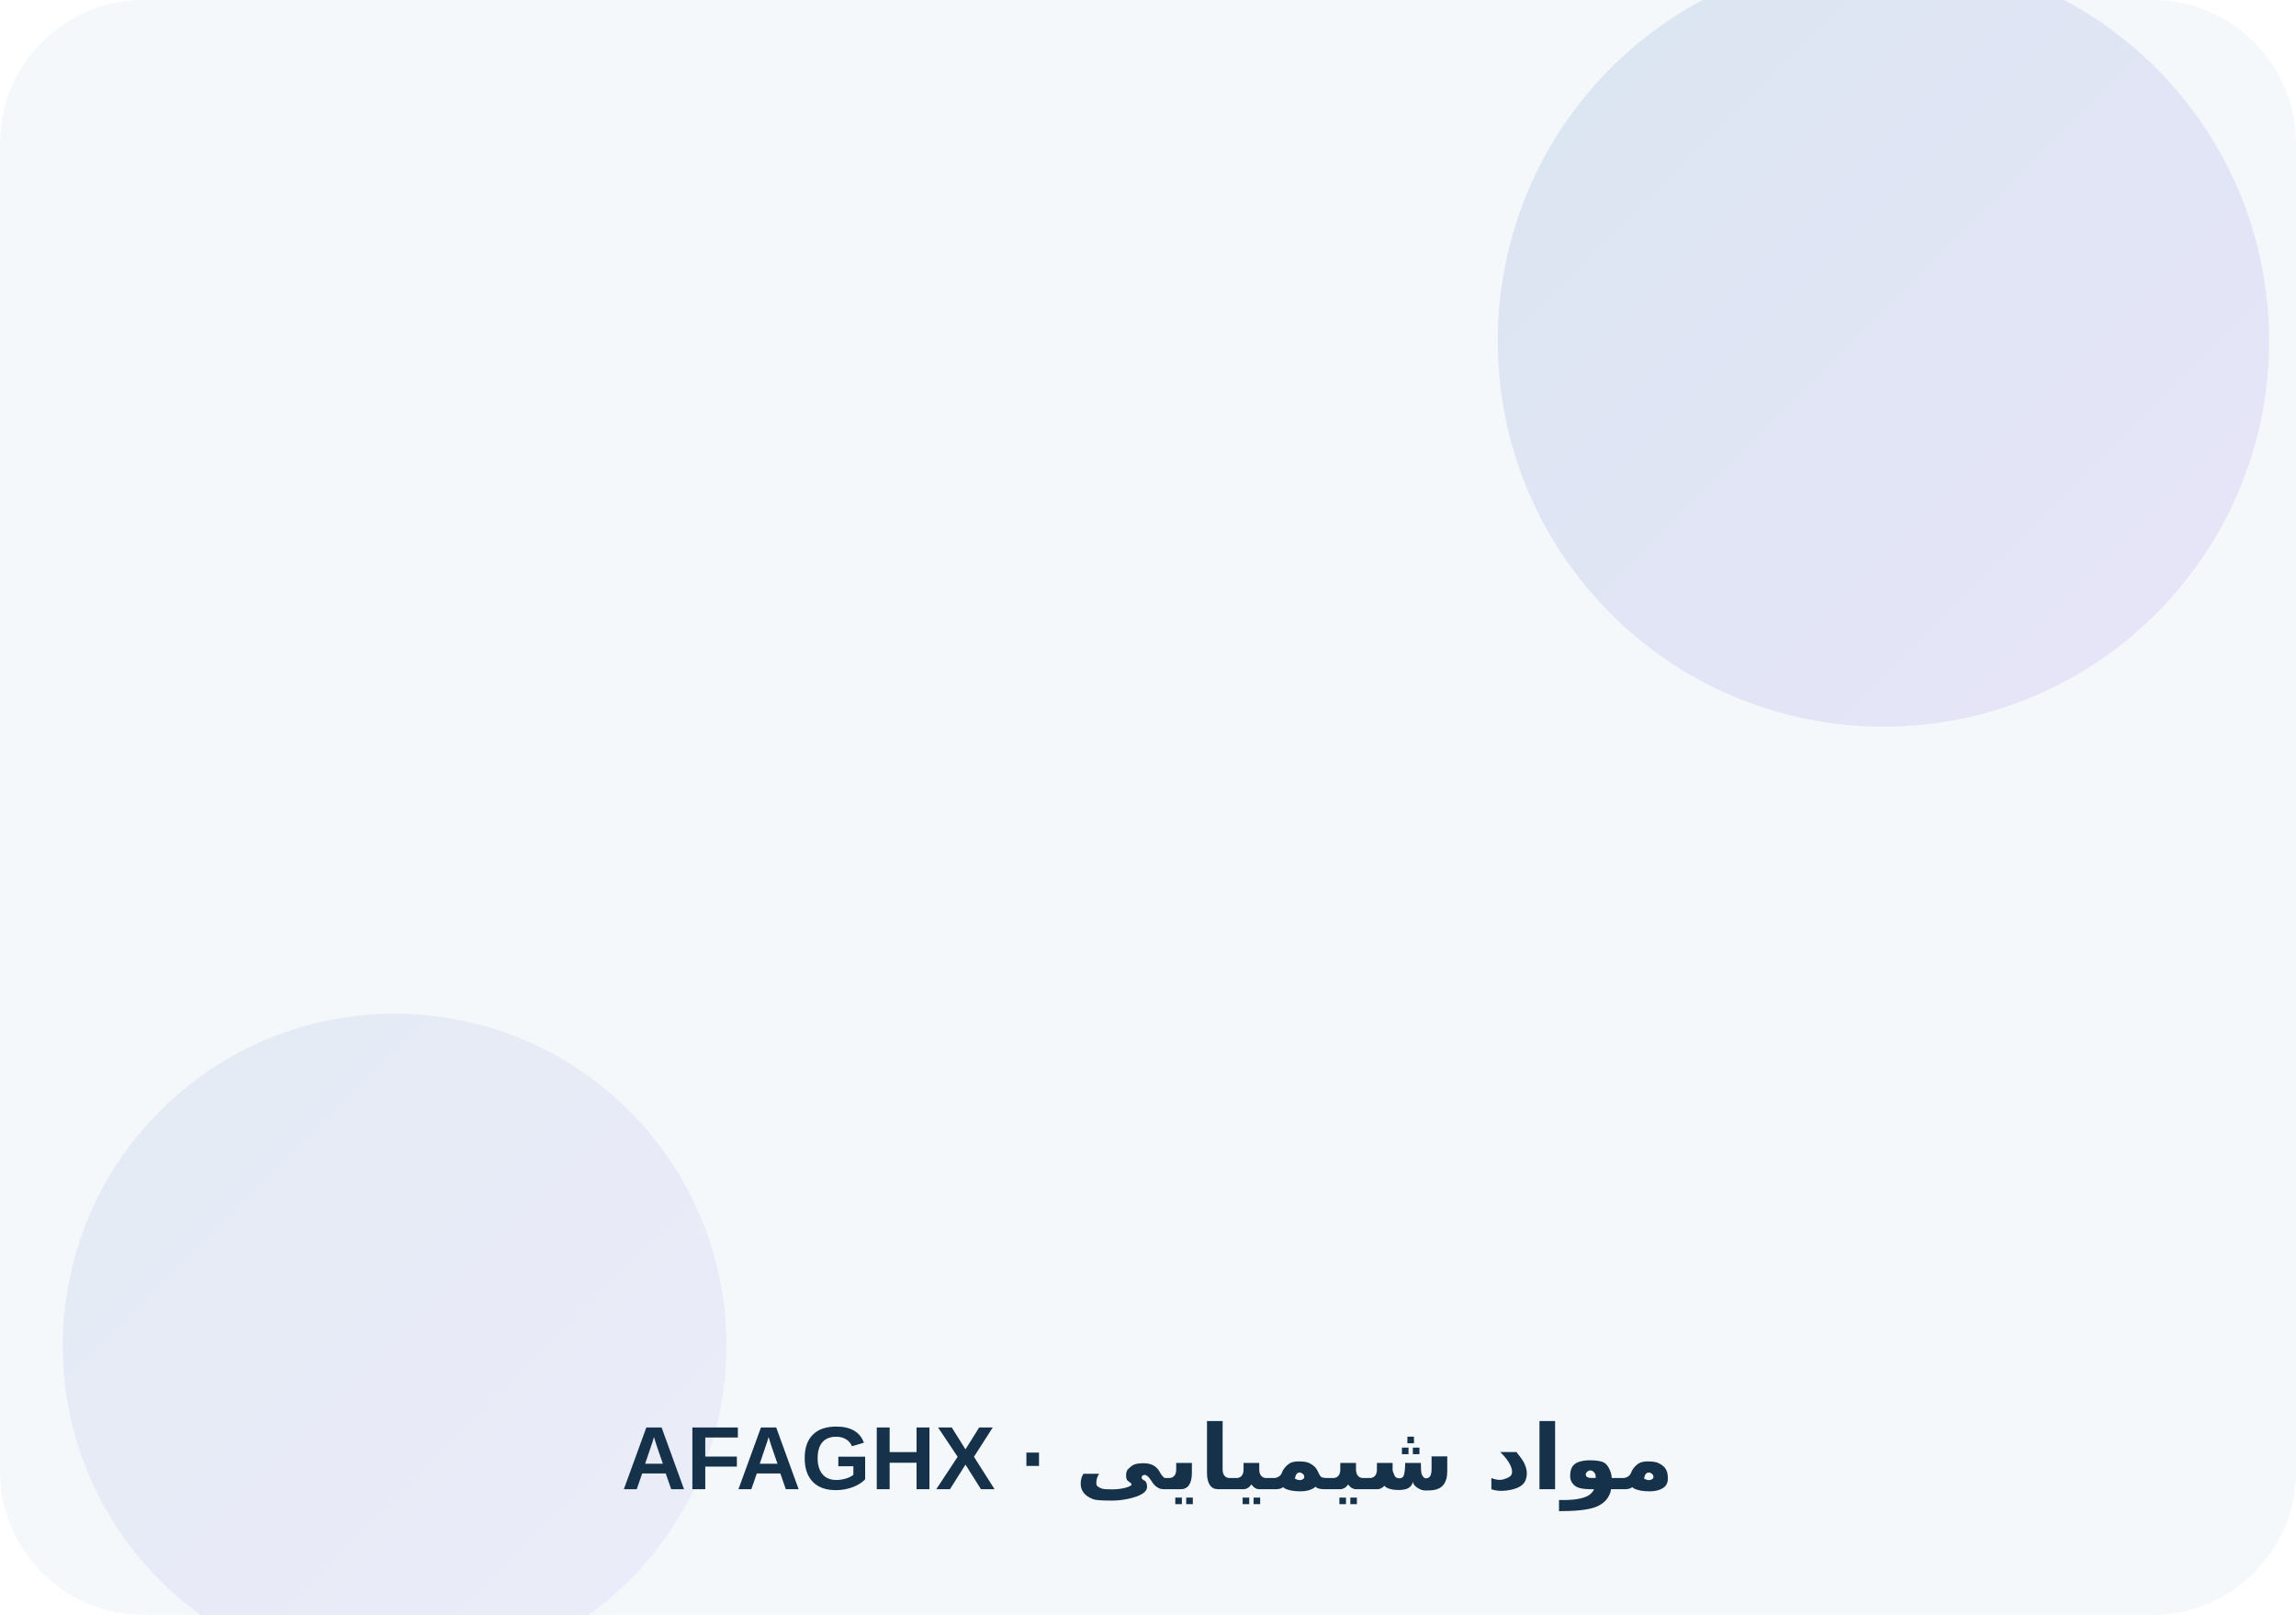
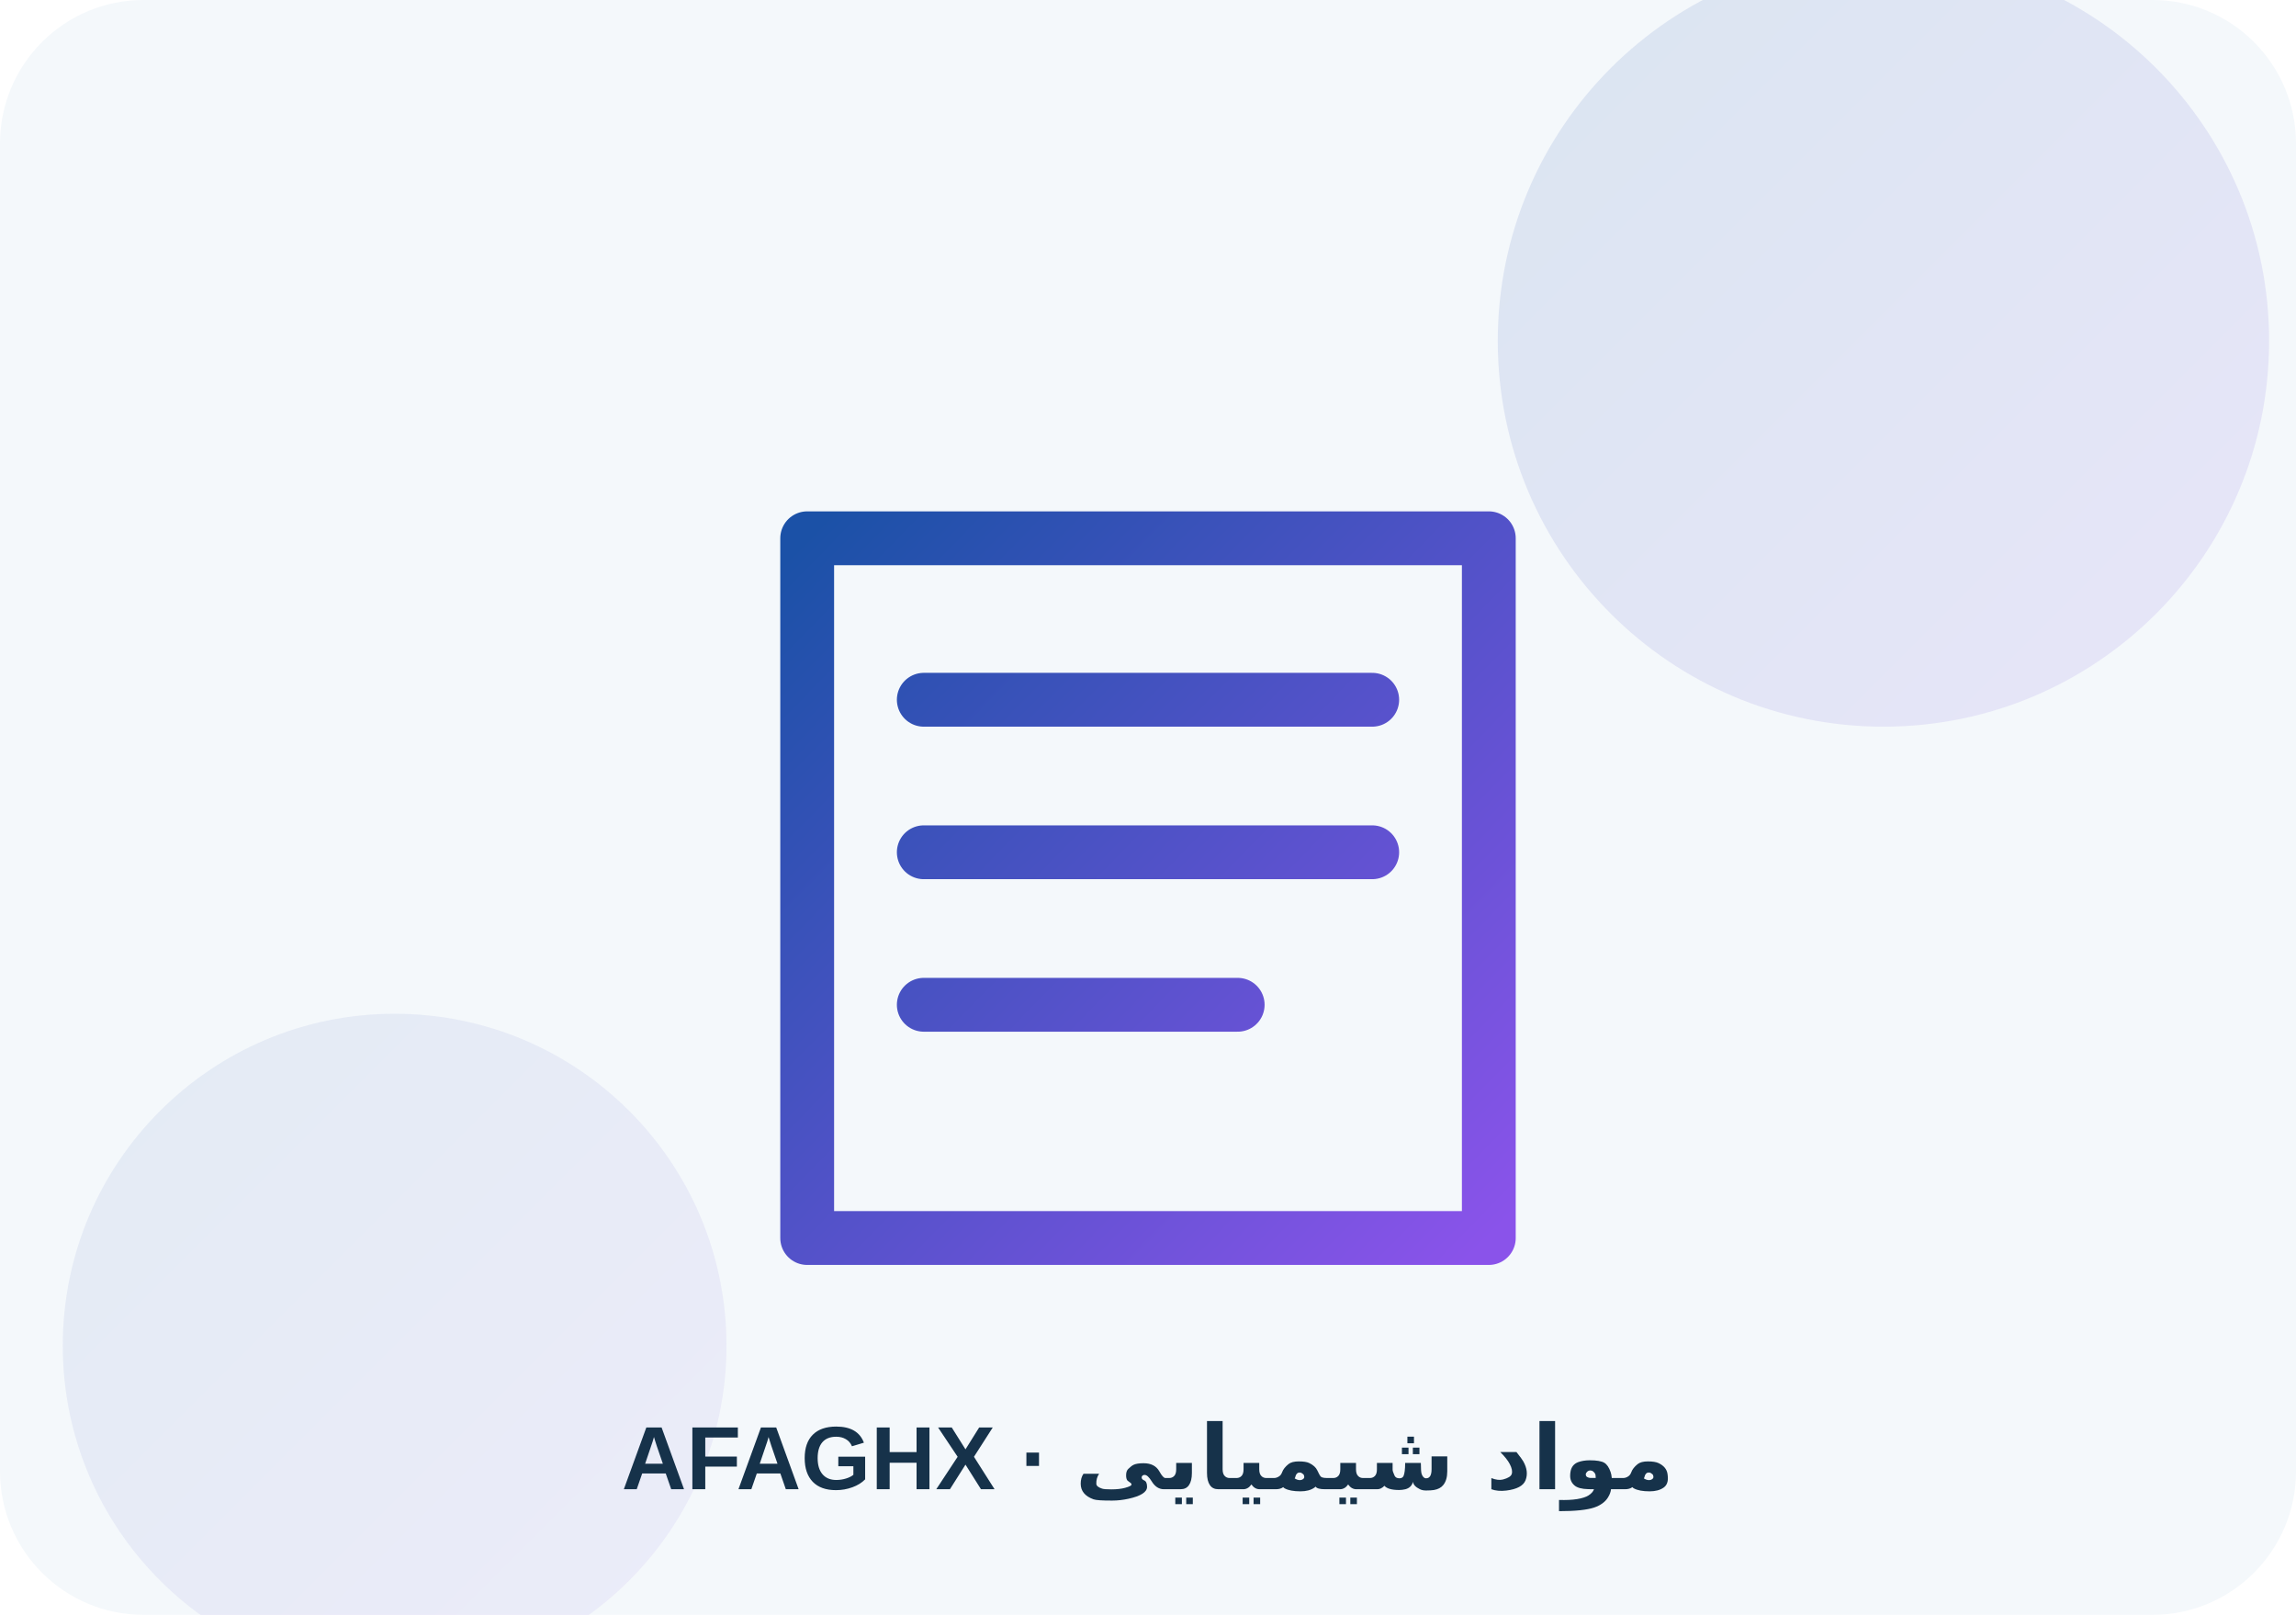
<svg xmlns="http://www.w3.org/2000/svg" viewBox="0 0 512 360">
  <defs>
    <linearGradient id="g" x1="0" y1="0" x2="1" y2="1">
      <stop stop-color="hsl(217 72% 38%)" />
      <stop offset="1" stop-color="hsl(262 78% 62%)" />
    </linearGradient>
  </defs>
  <rect width="512" height="360" rx="32" fill="#f4f8fb" />
  <circle cx="420" cy="76" r="86" fill="url(#g)" opacity=".12" />
  <circle cx="88" cy="300" r="74" fill="url(#g)" opacity=".08" />
-   <g fill="none" stroke="url(#g)" stroke-width="12" stroke-linecap="round" stroke-linejoin="round">M180 120h152v156H180zM206 156h100M206 190h100M206 224h70</g>
+   <g fill="none" stroke="url(#g)" stroke-width="12" stroke-linecap="round" stroke-linejoin="round">
+     <path d="M180 120h152v156H180zM206 156h100M206 190h100M206 224h70" />
+   </g>
  <text x="256" y="332" text-anchor="middle" font-family="Tahoma,Arial,sans-serif" font-size="20" font-weight="700" fill="#16324a">AFAGHX · مواد شیمیایی</text>
</svg>
